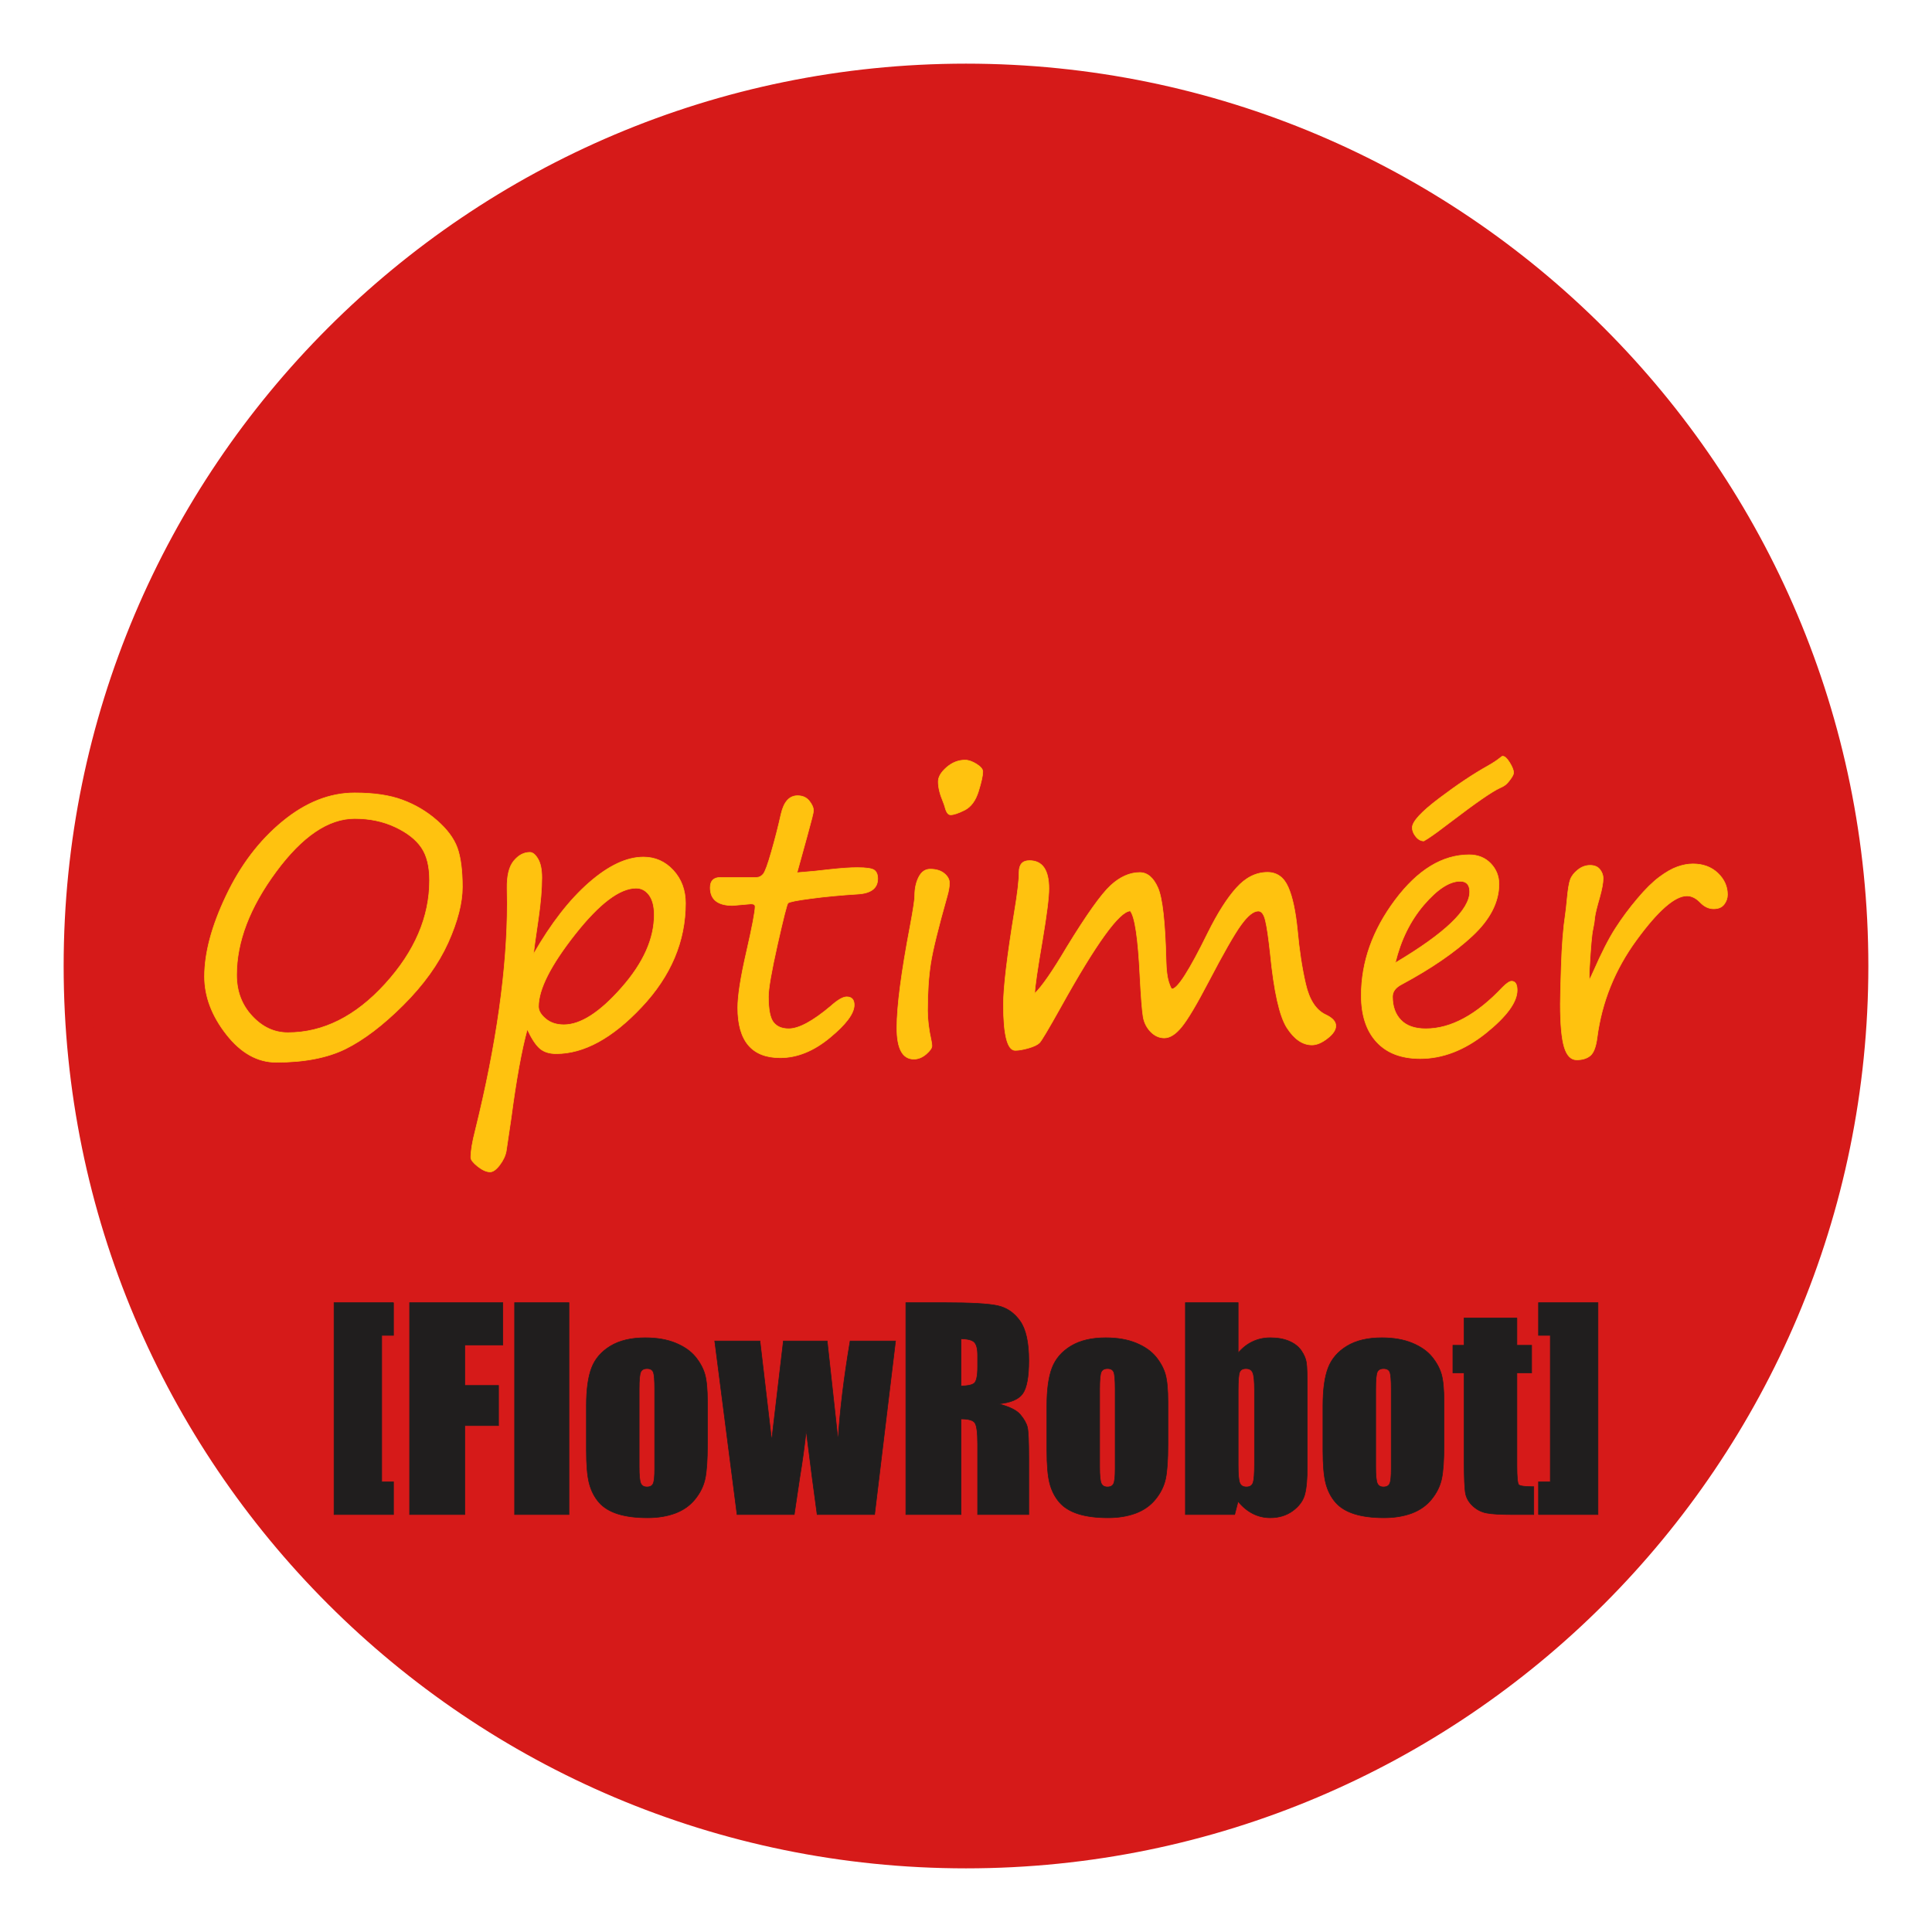
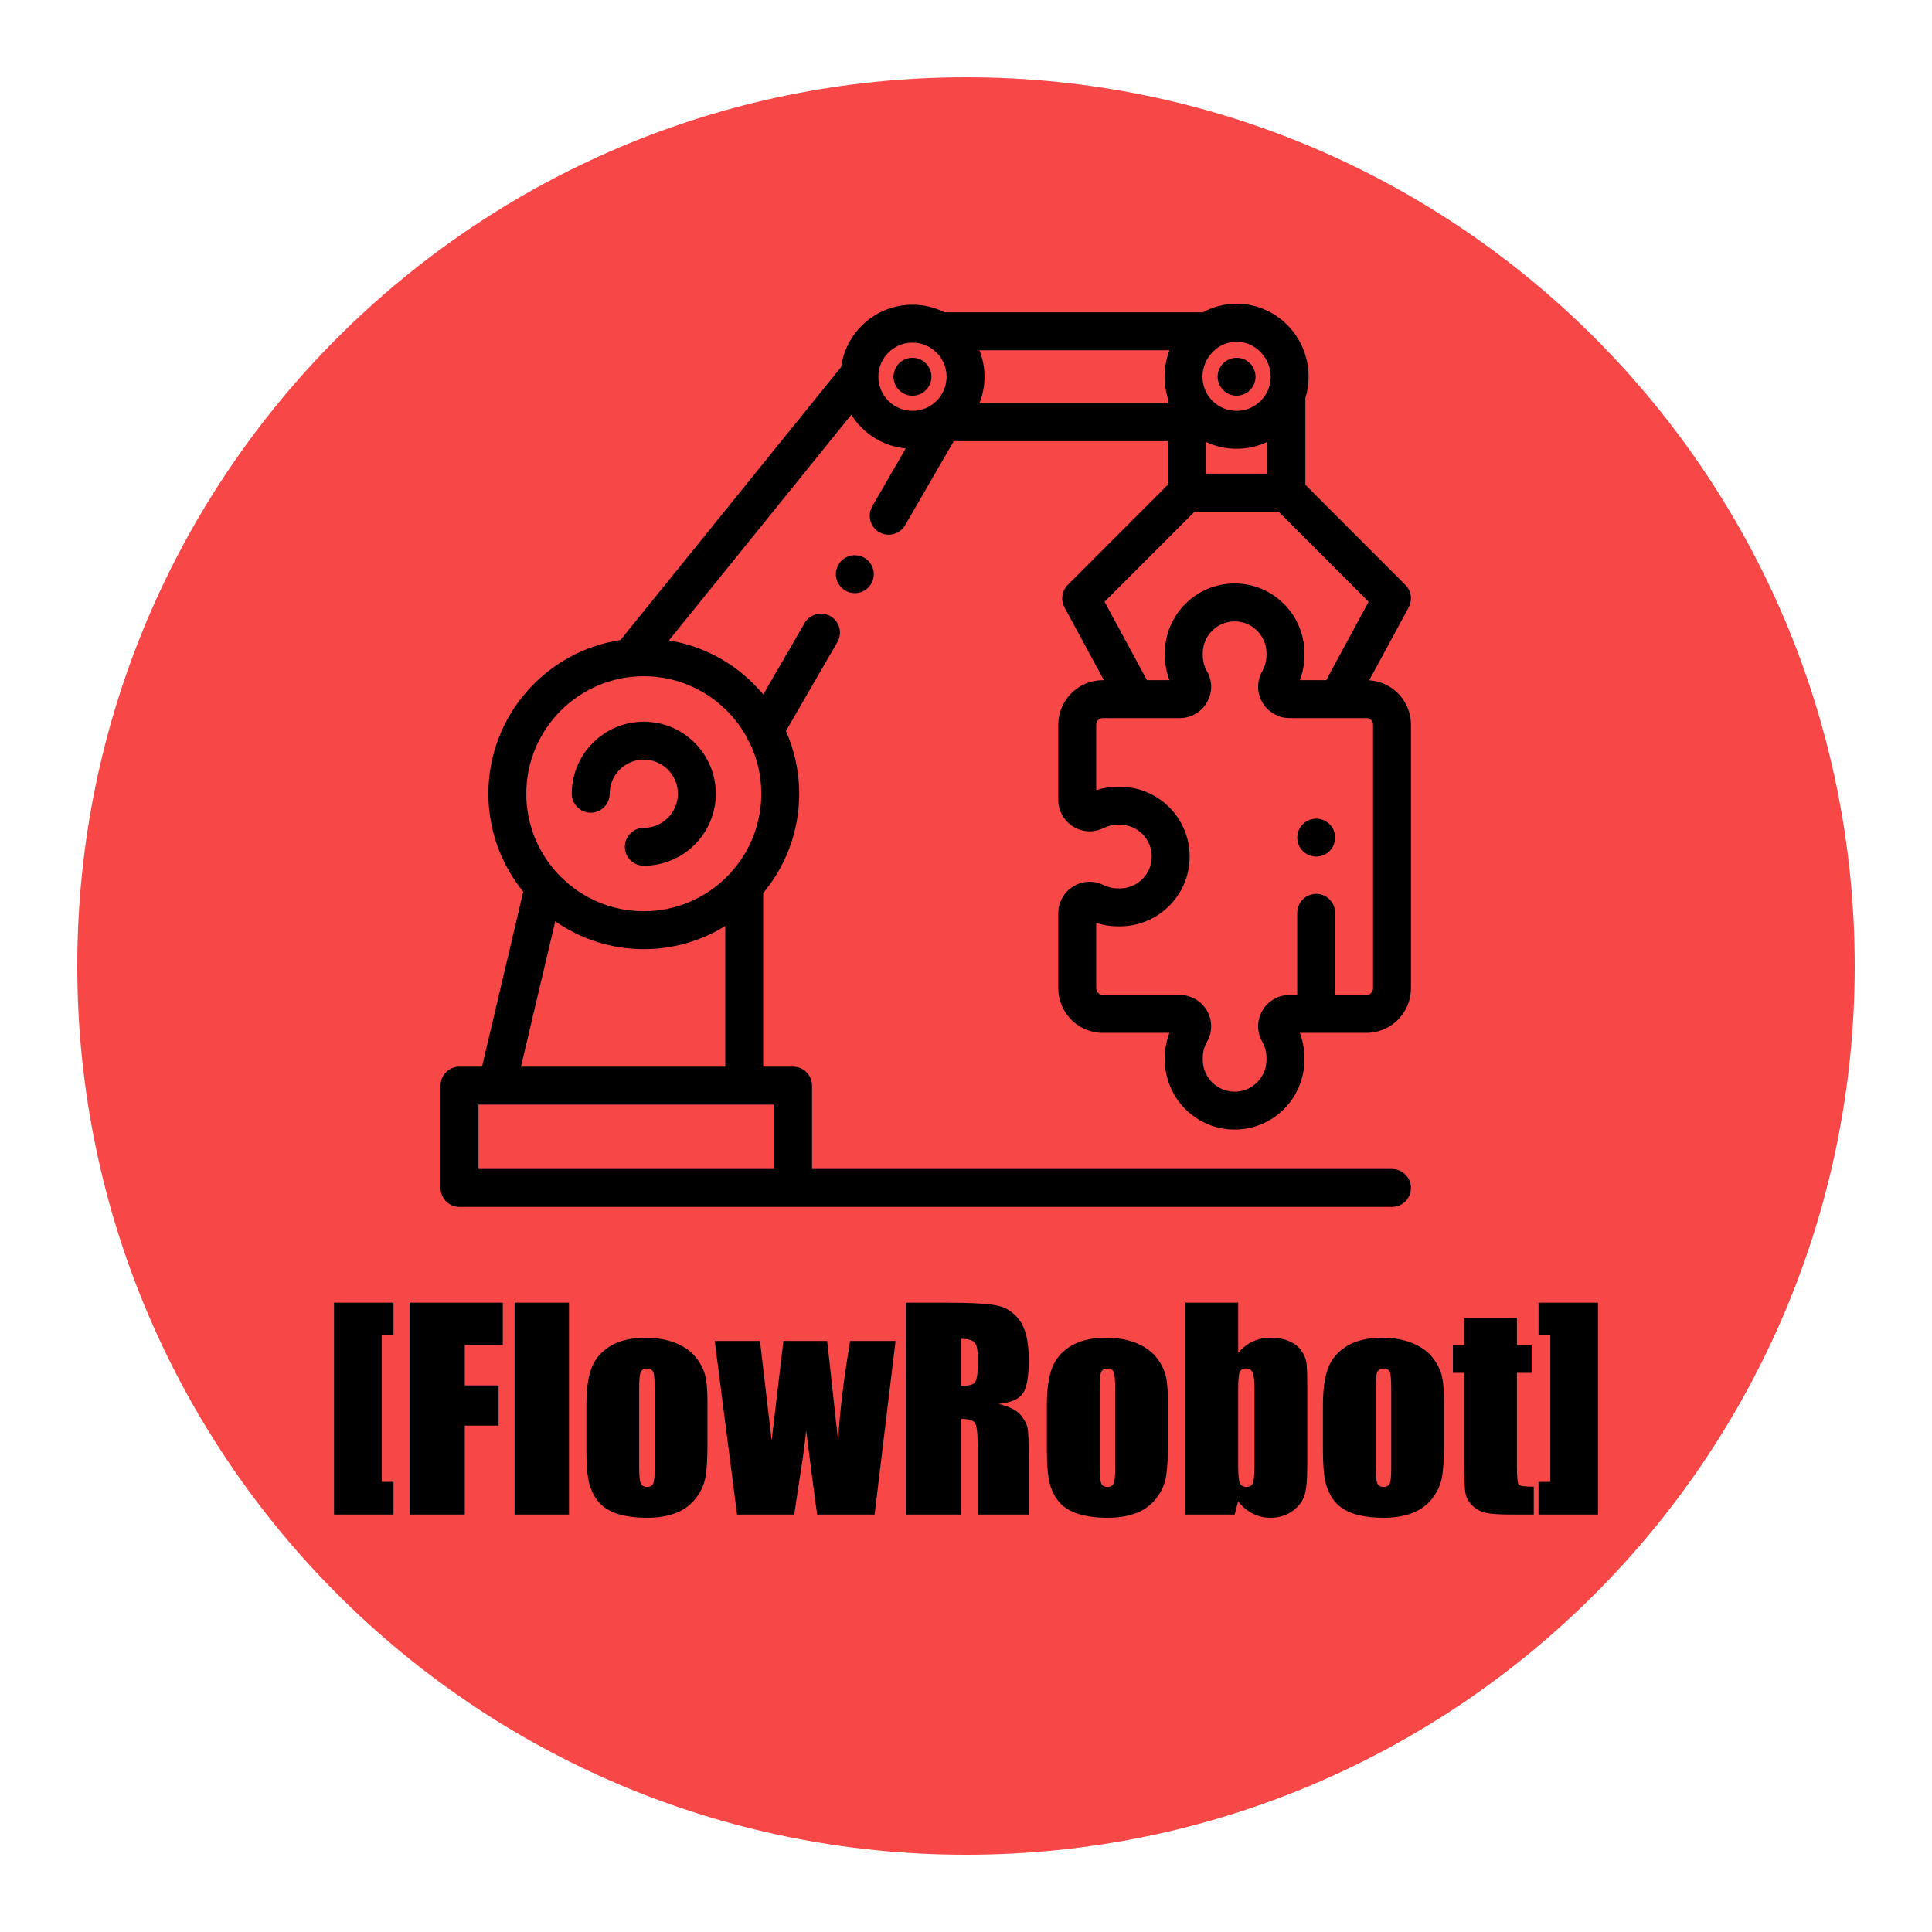
- <svg xmlns="http://www.w3.org/2000/svg" xml:space="preserve" width="9.843in" height="9.843in" version="1.1" style="shape-rendering:geometricPrecision; text-rendering:geometricPrecision; image-rendering:optimizeQuality; fill-rule:evenodd; clip-rule:evenodd" viewBox="0 0 9842.52 9842.52">
-   <defs>
-     <style type="text/css">
-    
-     .str0 {stroke:#D61A19;stroke-width:138.89;stroke-miterlimit:2.613}
-     .str1 {stroke:#201E1E;stroke-width:3;stroke-miterlimit:2.613}
-     .str2 {stroke:#FFC20F;stroke-width:3;stroke-miterlimit:2.613}
-     .fil0 {fill:#D61A19}
-     .fil1 {fill:#201E1E;fill-rule:nonzero}
-     .fil2 {fill:#FFC20F;fill-rule:nonzero}
-    
-   </style>
-   </defs>
-   <g id="Layer_x0020_1">
-     <circle class="fil0 str0" cx="4921.26" cy="4921.26" r="4527.56" />
-     <path class="fil1 str1" d="M2004.63 6636.46l0 166.48 -60.04 0 0 746.41 60.04 0 0 166.48 -302.93 0 0 -1079.36 302.93 0zm82.1 0l474.87 0 0 215.6 -193.77 0 0 206.05 171.94 0 0 204.69 -171.94 0 0 453.03 -281.1 0 0 -1079.36zm811.91 0l0 1079.36 -277 0 0 -1079.36 277 0zm705.48 505.57l0 216.74c0,79.6 -4.09,137.82 -12.05,175.12 -7.96,37.07 -25.02,71.64 -51.17,103.93 -26.15,32.3 -59.81,55.95 -100.98,71.41 -41.17,15.24 -88.24,22.97 -141.46,22.97 -59.58,0 -110.07,-6.59 -151.24,-19.56 -41.39,-13.19 -73.46,-32.98 -96.2,-59.36 -22.97,-26.61 -39.35,-58.67 -49.13,-96.2 -9.78,-37.52 -14.56,-93.93 -14.56,-168.98l0 -226.74c0,-82.33 8.87,-146.46 26.61,-192.86 17.74,-46.17 49.81,-83.24 95.97,-111.21 46.17,-27.98 105.3,-42.07 177.17,-42.07 60.27,0 112.12,9.1 155.56,27.06 43.21,17.97 76.64,41.39 100.3,70.28 23.43,28.88 39.57,58.68 48.21,89.38 8.65,30.7 12.96,77.32 12.96,140.09zm-268.81 -66.64c0,-45.26 -2.5,-73.91 -7.28,-85.51 -5,-11.82 -15.46,-17.74 -31.61,-17.74 -16.15,0 -26.84,5.91 -32.3,17.74 -5.23,11.6 -7.96,40.26 -7.96,85.51l0 399.13c0,41.85 2.73,69.14 7.96,81.65 5.46,12.74 15.92,19.11 31.61,19.11 16.15,0 26.61,-5.69 31.84,-17.29 5.23,-11.6 7.73,-36.39 7.73,-74.59l0 -408zm1226.96 -243.8l-106.66 884.23 -292.7 0c-15.01,-108.03 -33.66,-250.62 -55.72,-427.79 -8.41,78.01 -19.1,156.47 -32.3,235.39l-28.65 192.4 -291.33 0 -113.71 -884.23 230.38 0c2.73,23.2 22.52,192.18 59.59,507.16 3.87,-32.75 23.65,-201.96 59.81,-507.16l223.1 0 55.49 507.16c8.87,-148.28 29.34,-317.49 61.41,-507.16l231.29 0zm52.54 -195.13l198.54 0c132.36,0 221.97,5 268.82,15.24 46.85,10.24 85.06,36.39 114.62,78.46 29.57,41.85 44.35,108.94 44.35,200.82 0,83.92 -10.46,140.32 -31.39,169.2 -20.7,28.88 -61.86,46.17 -123.26,51.85 55.49,13.87 93.02,32.29 112.12,55.49 19.11,22.97 30.93,44.35 35.48,63.68 4.78,19.33 7.05,72.55 7.05,159.65l0 284.96 -260.63 0 0 -359.11c0,-57.76 -4.55,-93.47 -13.64,-107.34 -8.87,-13.87 -32.52,-20.7 -70.96,-20.7l0 487.15 -281.1 0 0 -1079.36zm281.1 184.21l0 240.16c31.39,0 53.22,-4.32 65.73,-12.96 12.51,-8.64 18.87,-36.84 18.87,-84.37l0 -59.36c0,-34.34 -6.14,-56.86 -18.19,-67.55 -12.05,-10.69 -34.34,-15.92 -66.41,-15.92zm1054.12 321.35l0 216.74c0,79.6 -4.09,137.82 -12.05,175.12 -7.96,37.07 -25.02,71.64 -51.17,103.93 -26.15,32.3 -59.81,55.95 -100.98,71.41 -41.17,15.24 -88.24,22.97 -141.46,22.97 -59.58,0 -110.07,-6.59 -151.24,-19.56 -41.39,-13.19 -73.46,-32.98 -96.2,-59.36 -22.97,-26.61 -39.35,-58.67 -49.13,-96.2 -9.78,-37.52 -14.56,-93.93 -14.56,-168.98l0 -226.74c0,-82.33 8.87,-146.46 26.61,-192.86 17.74,-46.17 49.81,-83.24 95.97,-111.21 46.17,-27.98 105.3,-42.07 177.17,-42.07 60.27,0 112.12,9.1 155.56,27.06 43.21,17.97 76.64,41.39 100.3,70.28 23.43,28.88 39.57,58.68 48.21,89.38 8.65,30.7 12.96,77.32 12.96,140.09zm-268.81 -66.64c0,-45.26 -2.5,-73.91 -7.28,-85.51 -5,-11.82 -15.46,-17.74 -31.61,-17.74 -16.15,0 -26.84,5.91 -32.3,17.74 -5.23,11.6 -7.96,40.26 -7.96,85.51l0 399.13c0,41.85 2.73,69.14 7.96,81.65 5.46,12.74 15.92,19.11 31.61,19.11 16.15,0 26.61,-5.69 31.84,-17.29 5.23,-11.6 7.73,-36.39 7.73,-74.59l0 -408zm626.56 -438.93l0 255.85c22.29,-25.93 47.07,-45.26 74.59,-58 27.29,-12.74 57.08,-19.1 89.15,-19.1 36.84,0 68.91,5.69 96.2,17.28 27.06,11.6 47.76,27.75 62.09,48.67 14.33,20.93 22.74,41.39 25.7,61.41 2.96,20.01 4.32,62.77 4.32,128.04l0 398.91c0,64.82 -4.32,113.26 -12.96,144.87 -8.87,31.84 -29.11,59.36 -61.18,82.78 -32.3,23.43 -70.28,35.02 -114.4,35.02 -31.61,0 -61.18,-7.05 -88.69,-20.92 -27.29,-13.87 -52.54,-34.57 -75.28,-62.31l-17.28 66.86 -251.08 0 0 -1079.36 268.82 0zm83.24 446.21c0,-45.71 -2.96,-75.5 -8.87,-89.61 -5.69,-13.87 -17.28,-20.92 -34.34,-20.92 -16.83,0 -27.52,6.14 -32.52,18.42 -5,12.05 -7.5,42.98 -7.5,92.11l0 381.39c0,47.53 2.73,78.01 8.41,91.2 5.69,13.42 16.83,20.02 33.66,20.02 17.06,0 28.2,-6.82 33.43,-20.7 5.23,-13.65 7.73,-46.85 7.73,-99.16l0 -372.75zm965.42 59.36l0 216.74c0,79.6 -4.09,137.82 -12.05,175.12 -7.96,37.07 -25.02,71.64 -51.17,103.93 -26.15,32.3 -59.81,55.95 -100.98,71.41 -41.17,15.24 -88.24,22.97 -141.46,22.97 -59.58,0 -110.07,-6.59 -151.24,-19.56 -41.39,-13.19 -73.46,-32.98 -96.2,-59.36 -22.97,-26.61 -39.35,-58.67 -49.13,-96.2 -9.78,-37.52 -14.56,-93.93 -14.56,-168.98l0 -226.74c0,-82.33 8.87,-146.46 26.61,-192.86 17.74,-46.17 49.81,-83.24 95.97,-111.21 46.17,-27.98 105.3,-42.07 177.17,-42.07 60.27,0 112.12,9.1 155.56,27.06 43.21,17.97 76.64,41.39 100.3,70.28 23.43,28.88 39.57,58.68 48.21,89.38 8.65,30.7 12.96,77.32 12.96,140.09zm-268.81 -66.64c0,-45.26 -2.5,-73.91 -7.28,-85.51 -5,-11.82 -15.46,-17.74 -31.61,-17.74 -16.15,0 -26.84,5.91 -32.3,17.74 -5.23,11.6 -7.96,40.26 -7.96,85.51l0 399.13c0,41.85 2.73,69.14 7.96,81.65 5.46,12.74 15.92,19.11 31.61,19.11 16.15,0 26.61,-5.69 31.84,-17.29 5.23,-11.6 7.73,-36.39 7.73,-74.59l0 -408zm640.2 -361.15l0 139.19 75.05 0 0 140.55 -75.05 0 0 472.82c0,57.99 3.19,90.52 9.33,97.11 6.14,6.59 31.61,10.01 76.64,10.01l0 141.91 -108.94 0c-61.41,0 -105.3,-2.5 -131.68,-7.73 -26.15,-5 -49.35,-16.83 -69.36,-35.25 -20.02,-18.42 -32.52,-39.34 -37.53,-63.22 -4.78,-23.65 -7.28,-79.37 -7.28,-167.16l0 -448.48 -57.31 0 0 -140.55 57.31 0 0 -139.19 268.81 0zm110.08 1001.58l0 -166.48 60.04 0 0 -746.41 -60.04 0 0 -166.48 302.93 0 0 1079.36 -302.93 0z" />
-     <path class="fil2 str2" d="M1407.3 5411.84c-95.16,0 -179.94,-47.28 -254.06,-142.13 -74.11,-94.55 -111.32,-193.06 -111.32,-294.93 0,-120.17 36.6,-257.41 110.1,-411.74 73.2,-154.33 168.66,-280.29 286.69,-377.58 118.03,-97.3 240.64,-146.09 368.13,-146.09 97.59,0 179.03,11.9 243.99,36.3 64.96,24.09 123.22,58.56 175.07,104 51.85,45.14 86.31,91.8 103.7,139.38 17.08,47.58 25.92,114.37 25.92,200.07 0,81.13 -24.4,175.68 -73.2,284.25 -49.1,108.27 -125.05,214.11 -228.44,317.19 -103.39,103.09 -201.3,177.2 -293.4,222.95 -92.41,45.44 -210.14,68.32 -353.18,68.32zm-201.91 -444.98c0,82.65 26.23,152.5 78.69,208.92 52.46,56.73 113.15,85.09 182.39,85.09 179.94,0 345.25,-82.96 495.91,-248.57 150.67,-165.61 226,-341.29 226,-527.03 0,-71.06 -13.72,-126.87 -41.48,-167.44 -27.75,-40.87 -72.28,-75.94 -133.59,-104.61 -61.3,-28.97 -130.23,-43.31 -206.48,-43.31 -133.59,0 -267.17,90.28 -400.76,271.44 -133.59,181.17 -200.69,356.23 -200.69,525.5zm1480.74 276.93c-29.28,107.36 -56.43,257.72 -82.04,451.39l-25.01 168.66c-4.27,23.79 -15.25,47.58 -33.24,71.06 -17.69,23.48 -34.16,35.38 -49.11,35.38 -18.6,0 -39.34,-9.45 -63.13,-28.06 -23.48,-18.91 -35.07,-33.85 -35.07,-45.14 0,-32.94 7.32,-78.08 22.26,-136.03 108.88,-440.1 163.48,-826.83 163.48,-1159.57l-0.92 -75.03c-1.22,-64.35 10.07,-111.32 33.85,-140.3 24.09,-29.28 51.24,-43.92 82.35,-43.92 14.33,0 28.06,11.28 41.18,33.55 13.11,22.27 19.52,53.98 19.52,95.16 0,57.65 -5.79,127.79 -17.69,209.83 -15.56,103.7 -23.48,163.48 -24.09,178.72 88.76,-154.63 182.69,-275.71 282.12,-362.63 99.43,-86.92 191.84,-130.54 277.24,-130.54 60.09,0 110.71,22.57 152.19,67.4 41.48,45.14 62.22,100.95 62.22,167.75 0,193.97 -74.42,370.56 -223.56,528.85 -148.83,158.59 -294.01,237.59 -434.92,237.59 -35.38,0 -63.13,-8.84 -83.57,-26.53 -20.74,-18 -42.09,-50.63 -64.05,-97.6zm554.78 -719.17c-83.87,0 -187.87,78.69 -311.7,235.76 -123.83,157.38 -185.74,279.68 -185.74,367.21 0,21.65 12.2,42.39 36.6,62.52 24.4,20.43 55.2,30.5 92.72,30.5 85.4,0 183.3,-63.13 294.01,-189.09 111.02,-125.96 166.22,-249.48 166.22,-371.17 0,-43.61 -8.85,-76.86 -26.23,-100.65 -17.69,-23.48 -39.65,-35.07 -65.88,-35.07zm819.51 -78.69c61.3,-4.88 119.25,-10.37 173.24,-17.08 53.68,-5.8 98.51,-8.85 134.2,-8.85 45.14,0 73.81,4.27 85.7,12.5 11.89,8.24 18,22.88 18,43.92 0,48.19 -33.85,74.42 -100.95,78.38 -86.62,5.49 -165.92,12.81 -238.81,22.57 -72.59,9.45 -111.63,17.38 -117.43,23.48 -5.49,6.41 -23.48,77.16 -53.98,212.58 -30.5,135.72 -45.75,223.56 -45.75,264.12 0,65.57 8.85,109.19 25.93,130.84 17.39,21.96 43.31,32.63 77.78,32.63 51.24,0 122.61,-38.43 213.8,-115.29 35.07,-31.41 62.22,-47.28 81.13,-47.28 25.62,0 38.43,13.72 38.43,41.18 0,43 -41.17,98.51 -123.83,166.52 -82.35,68.32 -166.83,102.48 -253.14,102.48 -144.26,0 -216.24,-85.09 -216.24,-254.67 0,-61.31 14.94,-156.46 44.53,-285.17 29.28,-128.09 43.92,-204.95 43.92,-230.57 0,-8.84 -7.32,-13.42 -21.35,-13.42l-93.02 8.23c-76.25,0 -114.37,-30.5 -114.37,-91.19 0,-34.46 17.38,-51.85 52.76,-51.85l183.91 0c12.5,0 23.48,-5.8 33.24,-17.08 9.45,-11.28 23.48,-49.1 41.78,-113.76 18.6,-64.66 35.07,-128.7 49.1,-191.84 14.33,-62.52 42.39,-93.63 84.18,-93.63 25.62,0 45.44,8.85 59.78,26.84 14.33,17.69 21.35,34.46 21.35,50.02 0,8.24 -10.68,50.93 -32.02,127.79l-51.85 187.57zm782 -294.93c-12.51,0 -21.96,-13.42 -28.67,-40.26 -2.44,-8.24 -5.49,-17.39 -9.76,-27.76 -16.17,-38.43 -24.09,-72.28 -24.09,-100.95 0,-23.79 14.03,-47.89 42.39,-72.59 28.36,-24.7 59.78,-37.21 94.24,-37.21 17.39,0 36.6,6.71 58.26,20.13 21.35,13.42 32.02,26.23 32.02,38.73 0,19.83 -7.32,53.07 -21.96,100.34 -14.64,46.97 -37.82,78.69 -69.54,95.16 -32.02,16.17 -56.12,24.4 -72.89,24.4zm-117.12 998.24c0,45.14 6.41,96.07 18.91,152.8 2.44,10.68 3.35,19.52 3.35,26.54 0,10.98 -9.76,24.7 -29.28,41.78 -19.82,16.78 -40.56,25.31 -62.52,25.31 -57.95,0 -86.62,-53.07 -86.62,-158.9 0,-109.8 22.57,-283.03 67.71,-520.01 15.56,-82.96 23.18,-133.89 23.18,-152.8 0,-37.51 7.02,-69.54 20.74,-96.07 13.72,-26.54 32.94,-39.96 57.95,-39.96 30.5,0 54.29,7.32 71.98,21.96 17.69,14.64 26.23,30.8 26.23,48.8 0,17.69 -3.96,41.48 -12.5,70.45 -44.53,157.37 -72.28,269.92 -82.96,337.93 -10.68,67.71 -16.17,148.53 -16.17,242.17zm1033 -508.42c-55.51,1.22 -174.15,165.31 -355.62,492.26 -61.61,110.1 -97.29,170.19 -107.36,179.94 -10.06,9.76 -28.67,18.61 -55.81,26.54 -27.15,7.63 -49.72,11.59 -67.41,11.59 -39.95,0 -60.08,-77.78 -60.08,-233.32 0,-87.54 18.91,-246.13 56.43,-475.48 15.55,-92.72 23.18,-159.2 23.18,-199.16 0,-39.34 17.69,-58.86 52.76,-58.86 66.19,0 99.12,47.58 99.12,142.74 0,44.83 -10.98,132.37 -32.94,262.9 -25.62,148.83 -38.74,239.42 -39.35,271.44 36.91,-35.69 91.19,-114.07 162.56,-234.84 101.26,-165.61 175.98,-270.53 223.86,-315.06 47.88,-44.22 97.6,-66.49 148.83,-66.49 38.74,0 69.54,25.92 92.41,77.77 22.87,51.85 36.91,175.37 41.48,370.87 1.22,48.8 5.79,85.09 13.42,108.88 7.93,23.79 13.42,35.69 17.08,35.69 28.06,0 88.76,-95.16 182.39,-285.78 50.02,-100.65 98.51,-177.2 146.09,-229.66 47.28,-52.46 99.73,-78.69 157.68,-78.69 48.19,0 83.26,25.01 105.22,74.72 22.26,49.71 37.82,123.22 47.57,221.12 8.85,98.82 22.57,189.4 41.48,271.44 18.61,82.35 53.07,135.11 103.09,158.29 34.16,16.17 50.93,34.77 50.93,56.43 0,20.74 -14.33,42.09 -42.7,64.05 -28.67,22.26 -54.9,33.24 -78.69,33.24 -47.88,0 -90.28,-29.28 -127.79,-87.53 -37.51,-58.56 -65.88,-184.83 -84.79,-378.8 -8.54,-78.08 -16.47,-133.59 -24.4,-166.22 -7.63,-32.94 -19.83,-49.41 -36.6,-49.41 -25.01,0 -54.59,24.09 -88.76,71.67 -34.46,47.58 -89.67,144.57 -165.91,290.35 -59.47,113.76 -104.61,189.7 -135.42,227.52 -30.5,37.82 -60.08,56.73 -88.75,56.73 -25.62,0 -48.49,-10.37 -68.93,-30.8 -20.13,-20.74 -32.94,-45.44 -38.43,-74.42 -5.19,-28.67 -10.98,-99.73 -16.77,-212.89 -9.15,-188.18 -25.31,-297.98 -49.11,-328.78zm1970.85 403.81c0,60.7 -53.68,133.89 -161.04,219.9 -107.66,85.7 -218.68,128.4 -333.05,128.4 -95.76,0 -169.88,-28.06 -222.03,-84.79 -52.15,-56.43 -78.08,-135.42 -78.08,-236.67 0,-170.49 57.34,-332.44 172.32,-486.16 114.98,-153.72 240.94,-230.57 377.28,-230.57 44.53,0 81.13,14.64 109.49,43.92 28.06,28.97 42.39,64.35 42.39,105.22 0,91.8 -45.14,179.64 -135.11,263.82 -89.97,83.87 -210.14,166.52 -360.81,247.35 -31.11,16.17 -46.36,36.91 -46.36,62.52 0,49.41 14.03,89.06 42.7,118.94 28.67,29.89 71.06,44.53 126.87,44.53 128.1,0 258.94,-70.76 392.22,-212.58 19.82,-19.52 34.77,-29.59 44.83,-29.59 18.91,0 28.36,15.25 28.36,45.75zm-620.96 -139.38c252.84,-150.06 379.1,-270.83 379.1,-362.03 0,-35.68 -16.16,-53.68 -48.49,-53.68 -54.59,0 -116.51,40.26 -185.44,120.78 -68.62,80.52 -117.11,178.72 -145.17,294.93zm557.52 -904.3c-2.44,1.22 -5.49,3.05 -8.85,5.49 -4.27,2.13 -9.45,4.88 -16.16,7.93 -39.96,18.3 -122.61,75.64 -248.26,171.41 -51.85,39.95 -91.19,68.62 -118.03,86.01l-20.74 12.5c-15.25,0 -28.97,-7.63 -40.87,-22.57 -11.89,-14.64 -17.99,-29.89 -17.99,-45.44 0,-30.5 45.75,-80.21 137.24,-149.14 91.5,-69.23 173.54,-123.83 246.13,-164.39 27.45,-15.56 47.88,-28.98 61.61,-40.26 10.07,-8.24 15.56,-11.59 16.17,-9.76 10.06,0 21.96,10.98 35.38,32.94 13.42,21.96 19.83,39.04 19.83,50.93 0,7.32 -5.49,18.6 -16.78,33.85 -11.28,15.56 -21.04,25.62 -28.67,30.5zm430.65 991.83c6.1,-10.67 13.11,-25.62 21.65,-44.83 40.56,-92.72 77.77,-165.61 111.63,-218.37 33.85,-52.76 71.37,-103.09 112.24,-151.28 40.56,-48.49 78.07,-85.09 111.63,-110.1 33.55,-25.01 64.05,-42.39 91.5,-52.15 27.45,-9.76 53.98,-14.94 79.6,-14.94 51.85,0 93.94,15.86 126.88,46.97 32.63,31.42 49.1,67.71 49.1,109.49 0,18.61 -5.8,35.07 -17.38,50.02 -11.59,14.94 -29.28,22.26 -53.07,22.26 -25.01,0 -48.19,-10.98 -68.93,-32.94 -21.35,-21.96 -43.92,-32.94 -67.1,-32.94 -61.91,0 -147.61,75.03 -257.11,225.08 -109.8,150.06 -176.59,315.36 -200.38,495.92 -5.8,46.36 -17.08,77.16 -33.85,92.11 -16.78,14.64 -40.26,22.27 -70.45,22.27 -29.28,0 -50.32,-21.66 -63.44,-65.27 -13.11,-43.61 -19.82,-116.81 -19.82,-219.9 0,-27.75 1.52,-89.67 4.57,-184.82 3.35,-112.54 10.67,-203.43 21.35,-272.67 1.83,-11.28 4.88,-37.82 8.84,-79.3 4.27,-46.06 9.46,-77.78 15.86,-95.77 6.1,-17.69 18.91,-34.46 38.43,-50.02 19.21,-15.56 40.26,-23.18 62.83,-23.18 21.96,0 38.73,7.01 49.71,21.04 10.98,14.03 16.47,28.97 16.47,45.14 0,23.18 -6.1,55.81 -17.99,98.21 -13.72,46.97 -21.65,79.6 -24.09,97.29 -1.83,20.43 -4.88,41.48 -9.76,63.44 -6.1,25.62 -11.89,93.02 -18,201.91l-0.91 33.24 0 24.09z" />
+ <svg xmlns="http://www.w3.org/2000/svg" version="1.1" id="Calque_1" x="0px" y="0px" width="708.662px" height="708.661px" viewBox="0 0 708.662 708.661" enable-background="new 0 0 708.662 708.661" xml:space="preserve">
+   <circle fill="#F74747" cx="354.331" cy="354.331" r="325.984" />
+   <path d="M144.334,477.825v11.986h-4.323v53.742h4.323v11.986h-21.812v-77.713h21.812V477.825z M150.245,477.825h34.19v15.523  h-13.951v14.836h12.379v14.738h-12.379v32.617h-20.239v-77.713V477.825z M208.702,477.825v77.715h-19.943v-77.715H208.702z   M259.497,514.227v15.604c0,5.732-0.295,9.924-0.868,12.609c-0.572,2.67-1.801,5.158-3.684,7.482  c-1.883,2.326-4.307,4.029-7.271,5.143c-2.965,1.098-6.354,1.654-10.186,1.654c-4.29,0-7.925-0.475-10.889-1.408  c-2.98-0.951-5.29-2.375-6.927-4.275c-1.654-1.916-2.833-4.225-3.537-6.926s-1.049-6.764-1.049-12.166v-16.326  c0-5.928,0.639-10.545,1.916-13.885c1.277-3.324,3.586-5.994,6.91-8.008c3.324-2.016,7.581-3.029,12.756-3.029  c4.34,0,8.073,0.656,11.2,1.949c3.111,1.293,5.519,2.979,7.222,5.059c1.688,2.08,2.85,4.227,3.472,6.436  C259.185,506.35,259.496,509.708,259.497,514.227L259.497,514.227z M240.142,509.428c0-3.26-0.18-5.322-0.524-6.156  c-0.359-0.852-1.113-1.277-2.275-1.277c-1.163,0-1.933,0.426-2.326,1.277c-0.376,0.834-0.573,2.898-0.573,6.156v28.736  c0,3.014,0.197,4.979,0.573,5.879c0.394,0.918,1.146,1.377,2.276,1.377c1.163,0,1.916-0.41,2.292-1.246  c0.377-0.834,0.557-2.619,0.557-5.369L240.142,509.428L240.142,509.428z M328.484,491.874l-7.68,63.666h-21.075  c-1.08-7.779-2.423-18.045-4.012-30.801c-0.605,5.615-1.375,11.266-2.325,16.947l-2.063,13.854h-20.976l-8.187-63.666h16.587  c0.196,1.672,1.621,13.838,4.291,36.516c0.278-2.357,1.702-14.541,4.306-36.516h16.063l3.995,36.516  c0.639-10.676,2.113-22.859,4.422-36.516H328.484z M332.266,477.825h14.295c9.53,0,15.982,0.361,19.355,1.098  c3.373,0.738,6.124,2.621,8.252,5.648c2.13,3.014,3.193,7.844,3.193,14.459c0,6.043-0.753,10.104-2.26,12.184  c-1.49,2.078-4.454,3.324-8.875,3.732c3.995,1,6.697,2.326,8.073,3.996c1.376,1.654,2.227,3.193,2.554,4.584  c0.345,1.393,0.508,5.225,0.508,11.496v20.516h-18.765v-25.855c0-4.158-0.328-6.73-0.982-7.729c-0.639-0.998-2.342-1.49-5.109-1.49  v35.074h-20.239V477.825L332.266,477.825z M352.506,491.088v17.291c2.26,0,3.832-0.311,4.732-0.934  c0.901-0.621,1.359-2.652,1.359-6.074v-4.273c0-2.473-0.442-4.094-1.311-4.863C356.42,491.465,354.815,491.088,352.506,491.088  L352.506,491.088z M428.402,514.225v15.605c0,5.73-0.294,9.924-0.867,12.609c-0.573,2.668-1.802,5.158-3.685,7.482  c-1.883,2.326-4.306,4.029-7.271,5.141c-2.964,1.098-6.354,1.654-10.185,1.654c-4.29,0-7.926-0.475-10.89-1.408  c-2.98-0.949-5.289-2.375-6.927-4.273c-1.653-1.916-2.833-4.225-3.537-6.926c-0.704-2.703-1.048-6.764-1.048-12.168v-16.324  c0-5.928,0.639-10.545,1.916-13.887c1.276-3.324,3.586-5.992,6.909-8.006c3.324-2.016,7.582-3.029,12.757-3.029  c4.339,0,8.072,0.654,11.2,1.947c3.111,1.295,5.518,2.98,7.222,5.061c1.687,2.08,2.849,4.225,3.471,6.436  C428.092,506.35,428.402,509.706,428.402,514.225L428.402,514.225z M409.048,509.428c0-3.26-0.18-5.322-0.523-6.158  c-0.36-0.85-1.113-1.277-2.276-1.277c-1.162,0-1.933,0.426-2.325,1.277c-0.377,0.836-0.573,2.898-0.573,6.158v28.736  c0,3.014,0.196,4.979,0.573,5.879c0.393,0.918,1.146,1.375,2.275,1.375c1.163,0,1.916-0.408,2.293-1.244  c0.376-0.836,0.557-2.619,0.557-5.371V509.428L409.048,509.428z M454.161,477.825v18.42c1.604-1.865,3.389-3.258,5.37-4.176  c1.965-0.916,4.109-1.375,6.419-1.375c2.652,0,4.961,0.41,6.926,1.244c1.948,0.836,3.439,1.998,4.471,3.504  c1.032,1.508,1.638,2.98,1.851,4.422s0.311,4.52,0.311,9.219v28.723c0,4.666-0.311,8.154-0.933,10.43  c-0.639,2.293-2.096,4.273-4.405,5.961c-2.325,1.688-5.06,2.521-8.236,2.521c-2.276,0-4.405-0.508-6.386-1.506  c-1.965-1-3.783-2.49-5.42-4.486l-1.244,4.813h-18.078v-77.713H454.161z M460.154,509.952c0-3.291-0.214-5.436-0.639-6.451  c-0.41-1-1.244-1.508-2.473-1.508c-1.212,0-1.981,0.443-2.342,1.326c-0.359,0.869-0.54,3.096-0.54,6.633v27.459  c0,3.424,0.197,5.617,0.605,6.566c0.41,0.967,1.212,1.443,2.424,1.443c1.229,0,2.03-0.492,2.407-1.492  c0.376-0.982,0.557-3.373,0.557-7.139V509.952L460.154,509.952z M529.664,514.225v15.605c0,5.73-0.294,9.924-0.867,12.609  c-0.573,2.668-1.802,5.158-3.685,7.482c-1.883,2.326-4.307,4.029-7.271,5.141c-2.964,1.098-6.354,1.654-10.186,1.654  c-4.289,0-7.925-0.475-10.889-1.408c-2.98-0.949-5.289-2.375-6.927-4.273c-1.653-1.916-2.833-4.225-3.537-6.926  c-0.704-2.703-1.049-6.764-1.049-12.168v-16.324c0-5.928,0.639-10.545,1.916-13.887c1.277-3.324,3.587-5.992,6.91-8.006  c3.324-2.016,7.582-3.029,12.756-3.029c4.34,0,8.073,0.654,11.201,1.947c3.11,1.295,5.518,2.98,7.221,5.061  c1.688,2.08,2.85,4.225,3.472,6.436C529.353,506.35,529.663,509.706,529.664,514.225L529.664,514.225z M510.309,509.428  c0-3.26-0.18-5.322-0.523-6.158c-0.36-0.85-1.113-1.277-2.276-1.277s-1.933,0.426-2.325,1.277c-0.377,0.836-0.573,2.898-0.573,6.158  v28.736c0,3.014,0.196,4.979,0.573,5.879c0.393,0.918,1.146,1.375,2.275,1.375c1.163,0,1.916-0.408,2.293-1.244  c0.376-0.836,0.557-2.619,0.557-5.371V509.428L510.309,509.428z M556.404,483.424v10.021h5.403v10.119h-5.403v34.043  c0,4.176,0.229,6.518,0.672,6.992s2.275,0.721,5.518,0.721v10.219h-7.843c-4.422,0-7.582-0.18-9.481-0.557  c-1.883-0.361-3.554-1.213-4.994-2.539c-1.441-1.326-2.341-2.832-2.702-4.551c-0.344-1.703-0.523-5.715-0.523-12.035v-32.291h-4.127  v-10.119h4.127v-10.023H556.404L556.404,483.424z M564.33,555.538v-11.986h4.323v-53.74h-4.323v-11.988h21.811v77.715H564.33  L564.33,555.538z" />
+   <g>
+     <g>
+       <g>
+         <path d="M318.471,205.689c-1.293-1.293-3.088-2.031-4.915-2.031c-1.829,0-3.624,0.738-4.915,2.031     c-1.295,1.3-2.038,3.088-2.038,4.922c0,1.829,0.743,3.616,2.038,4.916c1.291,1.292,3.086,2.029,4.915,2.029     c1.827,0,3.621-0.738,4.915-2.029c1.293-1.3,2.038-3.087,2.038-4.916C320.509,208.777,319.764,206.99,318.471,205.689z" />
+       </g>
+     </g>
+     <g>
+       <g>
+         <path d="M236.141,264.722c-14.568,0-26.418,11.851-26.418,26.417c0,3.839,3.112,6.952,6.952,6.952     c3.839,0,6.952-3.113,6.952-6.952c0-6.9,5.614-12.515,12.515-12.515c6.899,0,12.514,5.614,12.514,12.515     c0,6.9-5.614,12.514-12.514,12.514c-3.84,0-6.953,3.113-6.953,6.953c0,3.838,3.113,6.951,6.953,6.951     c14.567,0,26.418-11.851,26.418-26.417S250.708,264.722,236.141,264.722z" />
+       </g>
+     </g>
+     <g>
+       <g>
+         <path d="M339.613,133.275c-1.293-1.293-3.087-2.036-4.915-2.036c-1.829,0-3.623,0.743-4.916,2.036     c-1.293,1.293-2.038,3.088-2.038,4.917c0,1.827,0.745,3.622,2.038,4.915c1.293,1.293,3.087,2.036,4.916,2.036     c1.827,0,3.622-0.743,4.915-2.036c1.293-1.293,2.036-3.087,2.036-4.915C341.649,136.363,340.906,134.569,339.613,133.275z" />
+       </g>
+     </g>
+     <g>
+       <g>
+         <path d="M458.496,133.275c-1.293-1.293-3.08-2.038-4.914-2.038c-1.829,0-3.624,0.743-4.917,2.038     c-1.293,1.293-2.038,3.086-2.038,4.915c0,1.829,0.745,3.624,2.038,4.915c1.293,1.295,3.088,2.038,4.917,2.038     c1.828,0,3.621-0.743,4.914-2.038c1.293-1.291,2.036-3.085,2.036-4.915C460.532,136.361,459.789,134.569,458.496,133.275z" />
+       </g>
+     </g>
+     <g>
+       <g>
+         <path d="M510.59,428.792H297.85v-30.588c0-3.84-3.111-6.953-6.951-6.953h-10.958v-63.668c8.24-9.887,13.208-22.594,13.208-36.443     c0-8.188-1.75-15.97-4.869-23.015l18.879-32.604c1.926-3.322,0.793-7.575-2.532-9.499c-3.322-1.926-7.575-0.792-9.501,2.532     l-15.158,26.176c-8.596-10.331-20.769-17.579-34.599-19.84l66.898-82.764c4.256,6.828,11.541,11.58,19.961,12.364l-12.278,21.202     c-1.926,3.322-0.79,7.575,2.532,9.501c1.097,0.635,2.294,0.938,3.477,0.938c2.399,0,4.732-1.244,6.024-3.47l17.854-30.833h78.521     v15.993l-36.705,36.741c-2.173,2.173-2.66,5.517-1.197,8.221l14.445,26.709h-0.379c-9.01,0-16.339,7.33-16.339,16.338v27.563     c0,4.025,2.045,7.691,5.472,9.811c3.403,2.103,7.565,2.296,11.135,0.513c1.623-0.81,3.376-1.221,5.208-1.221h0.775     c6.446,0,11.688,5.245,11.688,11.69c0,6.446-5.242,11.688-11.688,11.688h-0.775c-1.832,0-3.585-0.411-5.206-1.221     c-3.569-1.784-7.733-1.591-11.137,0.512c-3.425,2.119-5.47,5.786-5.47,9.809v27.532c0,9.01,7.329,16.34,16.337,16.34h24.42     c-1.101,2.895-1.674,5.986-1.674,9.109v0.773c0,14.113,11.481,25.594,25.594,25.594s25.593-11.48,25.593-25.594v-0.773     c0-3.123-0.571-6.215-1.673-9.109h24.419c9.01,0,16.34-7.33,16.34-16.34v-96.678c0-8.66-6.774-15.764-15.301-16.302     l14.464-26.746c1.464-2.704,0.978-6.047-1.197-8.22l-36.705-36.741v-31.758c0.775-2.487,1.197-5.131,1.197-7.873     c0-14.76-11.853-26.769-26.417-26.769c-4.474,0-8.687,1.136-12.383,3.133h-94.724c-3.549-1.776-7.546-2.781-11.777-2.781     c-13.362,0-24.43,9.972-26.172,22.861l-80.943,100.141c-27.389,4.143-48.45,27.839-48.45,56.365     c0,13.614,4.804,26.125,12.795,35.938l-15.122,64.173h-8.266c-3.841,0-6.953,3.113-6.953,6.953v37.541     c0,3.84,3.112,6.953,6.953,6.953h122.359h219.69c3.838,0,6.951-3.113,6.951-6.953S514.427,428.792,510.59,428.792z      M503.635,265.831v96.678l0,0c0,1.344-1.089,2.434-2.431,2.434H489.73v-30.117c0-3.84-3.108-6.953-6.95-6.953     c-3.84,0-6.952,3.113-6.952,6.953v30.117h-2.813c-4.102,0-7.927,2.209-9.982,5.764c-2.074,3.584-2.082,7.861-0.021,11.441     c1.01,1.756,1.543,3.766,1.543,5.809v0.773c0,6.445-5.244,11.689-11.689,11.689c-6.446,0-11.69-5.244-11.69-11.689v-0.773     c0-2.043,0.533-4.053,1.544-5.807c2.06-3.58,2.052-7.859-0.022-11.443c-2.056-3.555-5.879-5.764-9.983-5.764h-28.188     c-1.344,0-2.433-1.09-2.433-2.434v-23.974c2.536,0.826,5.184,1.245,7.91,1.245h0.771c14.114,0,25.596-11.481,25.596-25.594     c0-14.112-11.481-25.593-25.596-25.593H410c-2.725,0-5.372,0.418-7.91,1.245v-24.006c0-1.342,1.091-2.433,2.433-2.433h28.189     c4.101,0,7.928-2.209,9.982-5.762c2.072-3.585,2.083-7.863,0.023-11.443c-1.011-1.755-1.544-3.764-1.544-5.809v-0.774     c0-6.445,5.244-11.688,11.688-11.688c6.445,0,11.689,5.243,11.689,11.688v0.774c0,2.045-0.533,4.054-1.545,5.809     c-2.058,3.58-2.049,7.859,0.025,11.443c2.056,3.553,5.879,5.762,9.98,5.762h28.188     C502.543,263.397,503.635,264.489,503.635,265.831z M453.582,125.326c6.78,0,12.513,5.892,12.513,12.864     c0,6.9-5.613,12.515-12.513,12.515c-6.9,0-12.515-5.614-12.515-12.515C441.067,131.218,446.797,125.326,453.582,125.326z      M464.896,162.058v11.688h-22.632v-11.688h0.002c3.43,1.634,7.268,2.552,11.315,2.552     C457.629,164.609,461.465,163.691,464.896,162.058z M468.969,187.649l33.04,33.074l-15.398,28.468c-0.05,0.1-0.094,0.2-0.141,0.3     h-9.685c1.101-2.895,1.674-5.984,1.674-9.11v-0.773c0-14.112-11.481-25.593-25.595-25.593c-14.111,0-25.592,11.481-25.592,25.593     v0.773c0,3.124,0.569,6.215,1.672,9.11h-8.249c-0.049-0.1-0.093-0.2-0.145-0.3l-15.398-28.468l33.042-33.074H468.969z      M359.25,128.457h69.729c-1.169,3.021-1.816,6.301-1.816,9.733c0,2.742,0.42,5.385,1.199,7.873v1.861H359.25     c1.199-3.014,1.866-6.296,1.866-9.734C361.116,134.754,360.449,131.472,359.25,128.457z M334.698,125.676     c6.9,0,12.513,5.614,12.513,12.514c0,6.9-5.612,12.515-12.513,12.515c-6.9,0-12.516-5.614-12.516-12.515     C322.182,131.29,327.799,125.676,334.698,125.676z M236.141,248.036c16.106,0,30.169,8.886,37.567,22.006     c0.253,0.812,0.653,1.576,1.19,2.25c2.781,5.697,4.347,12.092,4.347,18.847c0,23.768-19.336,43.104-43.104,43.104     c-23.768,0-43.104-19.335-43.104-43.104C193.037,267.371,212.373,248.036,236.141,248.036z M203.653,337.945     c9.225,6.422,20.421,10.202,32.488,10.202c10.956,0,21.196-3.115,29.894-8.493v51.596h-74.944L203.653,337.945z M283.947,428.792     H175.491v-23.635h108.455V428.792z" />
+       </g>
+     </g>
+     <g>
+       <g>
+         <path d="M487.696,302.333c-1.295-1.293-3.088-2.038-4.916-2.038c-1.829,0-3.621,0.745-4.916,2.038     c-1.292,1.293-2.036,3.086-2.036,4.915c0,1.829,0.744,3.621,2.036,4.914c1.295,1.293,3.087,2.038,4.916,2.038     c1.828,0,3.621-0.745,4.916-2.038c1.291-1.293,2.034-3.085,2.034-4.914C489.73,305.419,488.987,303.626,487.696,302.333z" />
+       </g>
+     </g>
+     <g>
+ 	</g>
+     <g>
+ 	</g>
+     <g>
+ 	</g>
+     <g>
+ 	</g>
+     <g>
+ 	</g>
+     <g>
+ 	</g>
+     <g>
+ 	</g>
+     <g>
+ 	</g>
+     <g>
+ 	</g>
+     <g>
+ 	</g>
+     <g>
+ 	</g>
+     <g>
+ 	</g>
+     <g>
+ 	</g>
+     <g>
+ 	</g>
+     <g>
+ 	</g>
  </g>
</svg>
